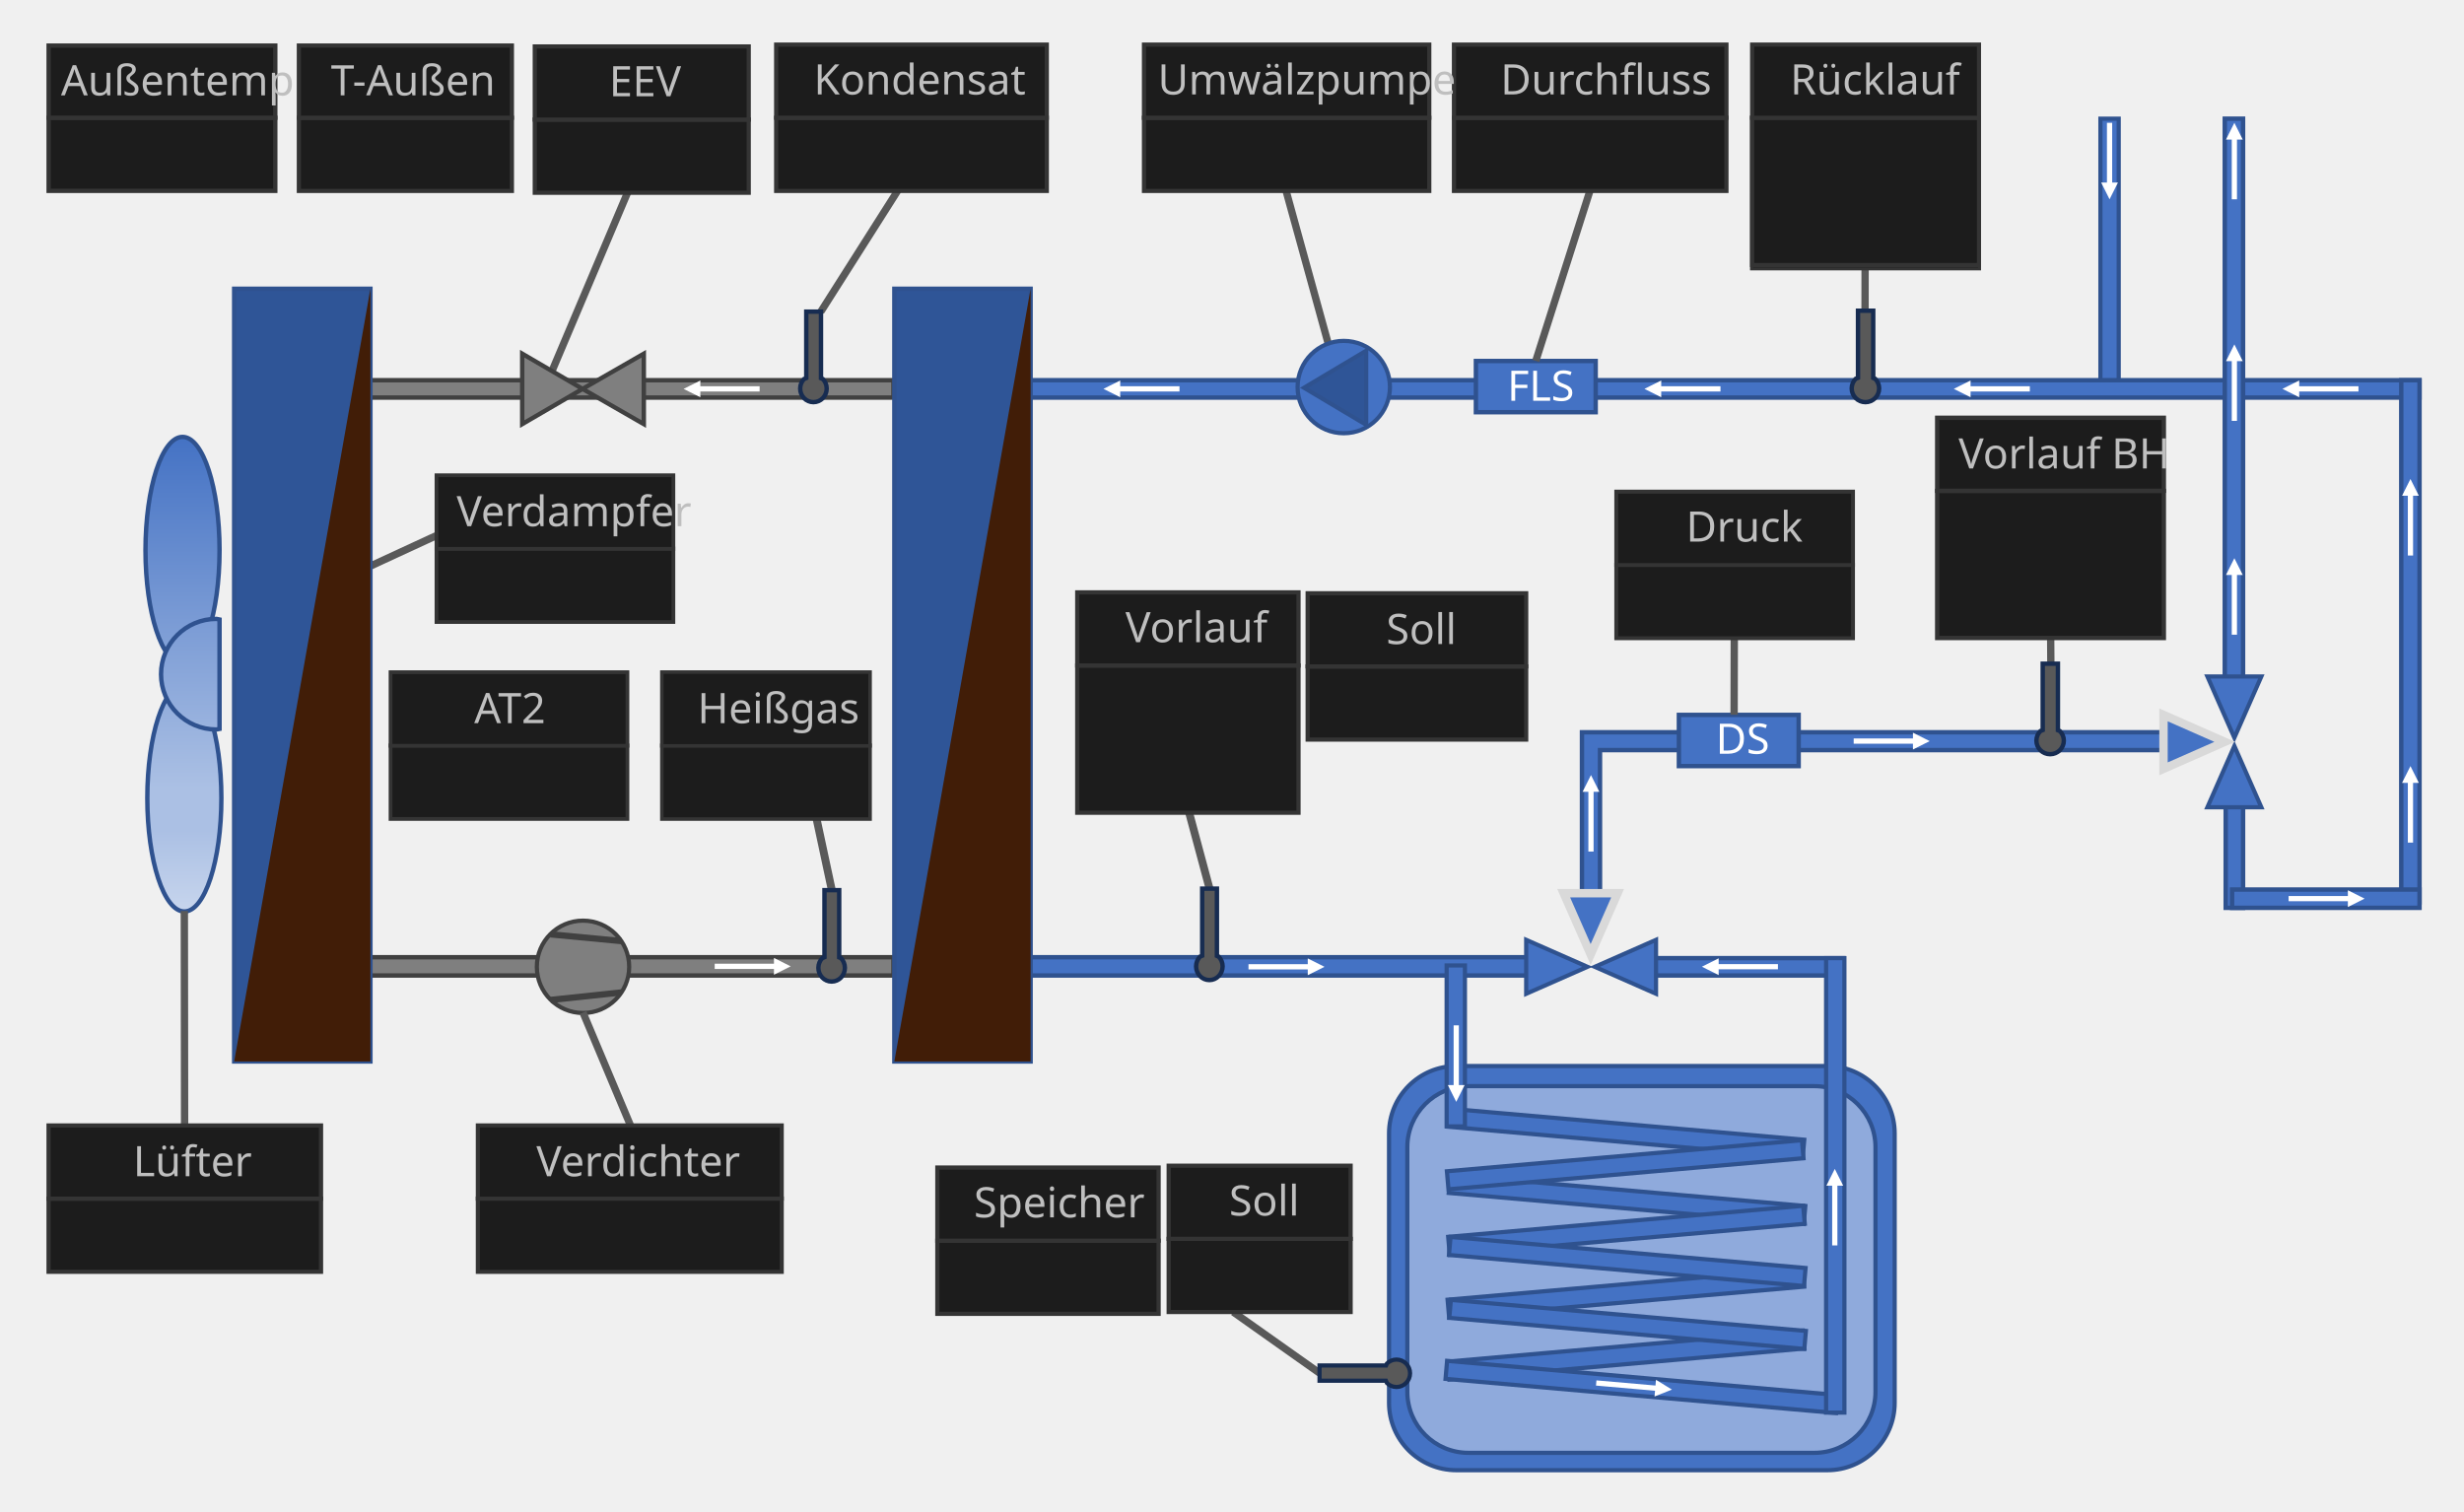
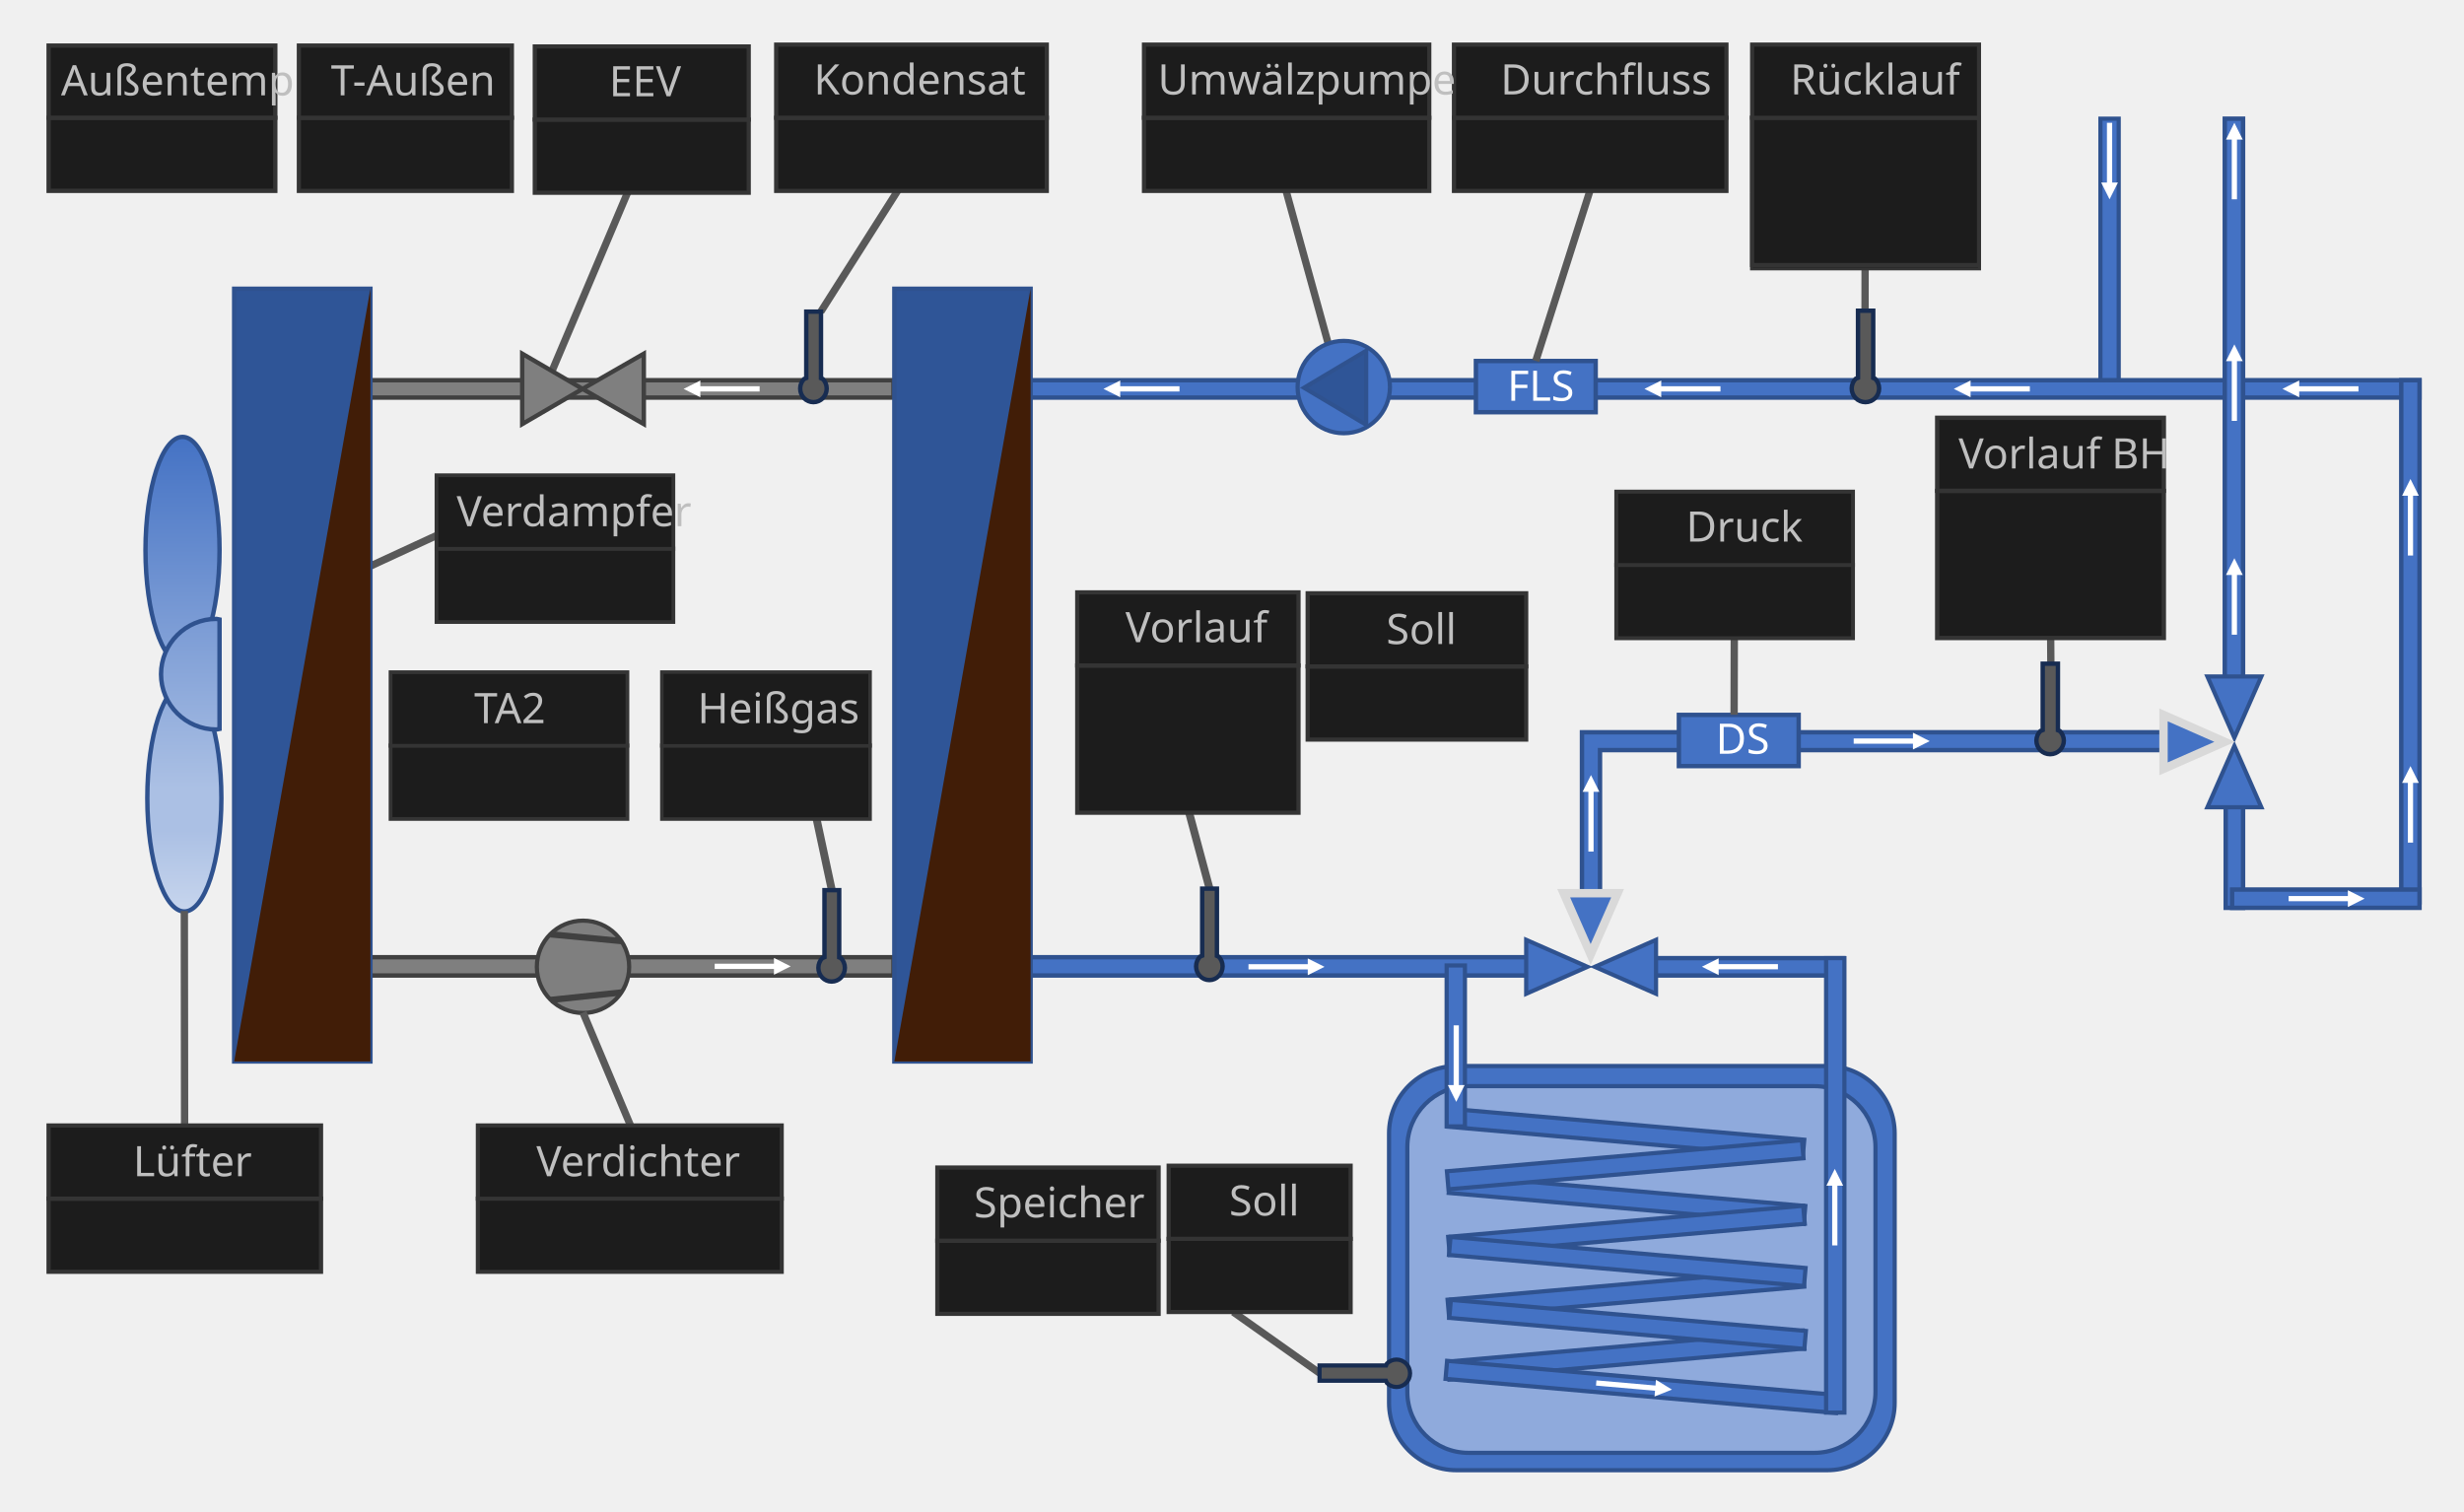
<svg xmlns="http://www.w3.org/2000/svg" width="2560" height="1570" viewBox="0 0 2560 1570" xml:space="preserve" overflow="hidden" version="1.1" id="svg88">
  <defs id="defs12">
    <linearGradient x1="362" y1="761.5" x2="362" y2="1280.5" gradientUnits="userSpaceOnUse" spreadMethod="reflect" id="fill0" gradientTransform="matrix(0.95,0,0,0.95,-154.8875,-267.9625)">
      <stop offset="0" stop-color="#4472C4" id="stop1" />
      <stop offset="0.74" stop-color="#ABC0E4" id="stop2" />
      <stop offset="0.83" stop-color="#ABC0E4" id="stop3" />
      <stop offset="1" stop-color="#C7D5ED" id="stop4" />
    </linearGradient>
    <linearGradient x1="362" y1="761.5" x2="362" y2="1280.5" gradientUnits="userSpaceOnUse" spreadMethod="reflect" id="fill1" gradientTransform="matrix(0.95,0,0,0.95,-154.8875,-267.9625)">
      <stop offset="0" stop-color="#4472C4" id="stop5" />
      <stop offset="0.74" stop-color="#ABC0E4" id="stop6" />
      <stop offset="0.83" stop-color="#ABC0E4" id="stop7" />
      <stop offset="1" stop-color="#C7D5ED" id="stop8" />
    </linearGradient>
    <linearGradient x1="362" y1="761.5" x2="362" y2="1280.5" gradientUnits="userSpaceOnUse" spreadMethod="reflect" id="fill2" gradientTransform="matrix(0.95,0,0,0.95,-154.8875,-267.9625)">
      <stop offset="0" stop-color="#4472C4" id="stop9" />
      <stop offset="0.74" stop-color="#ABC0E4" id="stop10" />
      <stop offset="0.83" stop-color="#ABC0E4" id="stop11" />
      <stop offset="1" stop-color="#C7D5ED" id="stop12" />
    </linearGradient>
  </defs>
  <g id="layer1" transform="translate(1.5625,-1.5625)">
    <rect x="382.337" y="396.562" width="544.35" height="18.05" stroke="#404040" stroke-width="4.583" stroke-miterlimit="8" fill="#7f7f7f" id="rect12" />
    <path d="m 1369.388,1428.058 -89.656,-63.446" stroke="#595959" stroke-width="7.62" stroke-miterlimit="8" fill="none" fill-rule="evenodd" id="path12" />
    <path d="m 1334.513,199.438 43.876,159.07" stroke="#595959" stroke-width="7.62" stroke-miterlimit="8" fill="none" fill-rule="evenodd" id="path13" />
    <path d="M 650.577,201.338 571.862,387.245" stroke="#595959" stroke-width="7.62" stroke-miterlimit="8" fill="none" fill-rule="evenodd" id="path14" />
    <path d="M 931.229,199.438 851.162,325.474" stroke="#595959" stroke-width="7.62" stroke-miterlimit="8" fill="none" fill-rule="evenodd" id="path15" />
    <rect x="2310.837" y="821.213" width="18.05" height="123.5" stroke="#2f528f" stroke-width="4.583" stroke-miterlimit="8" fill="#4472c4" id="rect15" />
    <rect x="2180.688" y="124.862" width="19" height="284.05" stroke="#2f528f" stroke-width="4.354" stroke-miterlimit="8" fill="#4472c4" id="rect16" />
    <rect x="1059.688" y="396.562" width="1452.55" height="18.05" stroke="#2f528f" stroke-width="4.583" stroke-miterlimit="8" fill="#4472c4" id="rect17" />
    <rect x="1703.787" y="996.963" width="209.95" height="18.05" stroke="#2f528f" stroke-width="4.583" stroke-miterlimit="8" fill="#4472c4" id="rect18" />
    <path d="m 1255.112,924.763 -21.198,-78.85" stroke="#595959" stroke-width="13.719" stroke-miterlimit="8" fill="none" fill-rule="evenodd" id="path18" style="stroke-width:8.163;stroke-dasharray:none" />
    <path d="m 862.672,926.311 -17.075,-79.696" stroke="#595959" stroke-width="13.719" stroke-miterlimit="8" fill="none" fill-rule="evenodd" id="path18-2" style="stroke-width:8.163;stroke-dasharray:none" />
    <path d="m 2129.012,663.987 0.75,120.175" stroke="#595959" stroke-width="7.62" stroke-miterlimit="8" fill="none" fill-rule="evenodd" id="path19" />
    <rect x="2309.887" y="124.862" width="19" height="605.15" stroke="#2f528f" stroke-width="4.583" stroke-miterlimit="8" fill="#4472c4" id="rect19" />
    <path d="m 1936.062,418.42 0.152,-142.033" stroke="#595959" stroke-width="7.62" stroke-miterlimit="8" fill="none" fill-rule="evenodd" id="path20" />
    <path d="m 472.846,548.267 -144.863,66.934" stroke="#595959" stroke-width="7.62" stroke-miterlimit="8" fill="none" fill-rule="evenodd" id="path21" />
    <rect x="366.188" y="996.013" width="560.5" height="19" stroke="#404040" stroke-width="4.583" stroke-miterlimit="8" fill="#7f7f7f" id="rect21" />
    <path d="m 1644.336,762.312 h 609.501 v 18.544 H 1660.781 v 178.106 h -18.744 V 762.322 h 2.299 z" stroke="#2f528f" stroke-width="4.583" stroke-miterlimit="8" fill="#4472c4" fill-rule="evenodd" id="path22" />
    <rect x="1052.088" y="996.013" width="552.9" height="19" stroke="#2f528f" stroke-width="4.583" stroke-miterlimit="8" fill="#4472c4" id="rect22" />
    <rect x="241.737" y="301.562" width="141.55" height="802.75" stroke="#2f528f" stroke-width="4.583" stroke-miterlimit="8" fill="#2f5597" id="rect23" />
    <path d="m 241.738,1104.312 141.55,-802.75 v 802.75 z" stroke="#2f528f" stroke-width="0" stroke-miterlimit="8" fill="#411d07" fill-rule="evenodd" id="path23" />
    <path d="m 151.488,830.712 c 0,-65.056 17.225,-117.8 38.475,-117.8 21.25,0 38.475,52.744 38.475,117.8 0,65.056 -17.225,117.8 -38.475,117.8 -21.25,0 -38.475,-52.744 -38.475,-117.8 z" stroke="#2f528f" stroke-width="4.583" stroke-miterlimit="8" fill="url(#fill0)" fill-rule="evenodd" id="path24" style="fill:url(#fill0)" />
    <path d="m 149.588,573.263 c 0,-65.059 17.225,-117.8 38.475,-117.8 21.249,0 38.475,52.741 38.475,117.8 0,65.059 -17.226,117.8 -38.475,117.8 -21.25,0 -38.475,-52.741 -38.475,-117.8 z" stroke="#2f528f" stroke-width="4.583" stroke-miterlimit="8" fill="url(#fill1)" fill-rule="evenodd" id="path25" style="fill:url(#fill1)" />
    <path d="m 223.256,644.513 3.281,0.662 V 758.798 l -3.281,0.665 c -31.767,0 -57.519,-25.735 -57.519,-57.475 0,-31.742 25.752,-57.475 57.519,-57.475 z" stroke="#2f528f" stroke-width="4.583" stroke-miterlimit="8" fill="url(#fill2)" fill-rule="evenodd" id="path26" style="fill:url(#fill2)" />
    <rect x="927.638" y="301.562" width="141.55" height="802.75" stroke="#2f528f" stroke-width="4.583" stroke-miterlimit="8" fill="#2f5597" id="rect30" />
    <path d="m 927.638,1104.312 141.55,-802.75 v 802.75 z" stroke="#2f528f" stroke-width="0" stroke-miterlimit="8" fill="#411d07" fill-rule="evenodd" id="path30" />
    <path d="m 540.987,369.012 62.7,36.575 -62.7,36.575 z" stroke="#404040" stroke-width="4.583" stroke-miterlimit="8" fill="#7f7f7f" fill-rule="evenodd" id="path38" />
    <path d="m 667.337,442.163 -63.65,-36.575 63.65,-36.575 z" stroke="#404040" stroke-width="4.583" stroke-miterlimit="8" fill="#7f7f7f" fill-rule="evenodd" id="path39" />
    <g id="compressor_on_off_group" transform="matrix(0.95,0,0,0.95,-52.2875,-28.5625)">
      <rect style="fill:none;fill-opacity:1;stroke:none;stroke-width:14.437" id="comp_rect" width="111.141" height="105.584" x="638.208" y="1036.208" />
      <path d="m 748.5,1341 c 0,-27.89 22.609,-50.5 50.5,-50.5 27.89,0 50.5,22.61 50.5,50.5 0,27.89 -22.61,50.5 -50.5,50.5 -27.891,0 -50.5,-22.61 -50.5,-50.5 z" stroke="#404040" stroke-width="4.583" stroke-miterlimit="8" fill="#7f7f7f" fill-rule="evenodd" id="path40" transform="translate(-108,-252)" />
      <path d="M 0,0 77.526,8.22" stroke="#404040" stroke-width="6.875" stroke-miterlimit="8" fill="none" fill-rule="evenodd" transform="matrix(1,0,0,-1,655.5,1125.23)" id="path41" />
      <path d="m 763.5,1305.5 77.431,7.347" stroke="#404040" stroke-width="6.875" stroke-miterlimit="8" fill="none" fill-rule="evenodd" id="path42" transform="translate(-108,-252)" />
    </g>
    <g id="g3" transform="matrix(0.95,0,0,0.95,-52.2875,-28.5625)">
      <rect style="fill:none;fill-opacity:1;stroke:none;stroke-width:14.437" id="circ_pump_rect" width="111.14" height="105.583" x="1470.208" y="402.208" />
      <path d="m 1486.5,707 c 0,-27.89 22.61,-50.5 50.5,-50.5 27.89,0 50.5,22.61 50.5,50.5 0,27.891 -22.61,50.5 -50.5,50.5 -27.89,0 -50.5,-22.609 -50.5,-50.5 z" stroke="#2f528f" stroke-width="4.583" stroke-miterlimit="8" fill="#4472c4" fill-rule="evenodd" id="path46" transform="translate(-14,-252)" />
      <path d="m 1547.5,496.262 -68,-40.5 68,-40.5 z" stroke="#2f528f" stroke-width="4.583" stroke-miterlimit="8" fill="#2f5597" fill-rule="evenodd" id="path47" />
    </g>
    <rect x="1531.838" y="376.612" width="124.45" height="53.2" stroke="#2f528f" stroke-width="4.583" stroke-miterlimit="8" fill="#4472c4" id="rect47" />
    <text fill="#ffffff" font-family="Calibri, Calibri_MSFontService, sans-serif" font-weight="400" font-size="43.7px" id="text47" x="1564.47" y="417.938" style="stroke-width:0.95">FLS</text>
    <g id="g102" transform="matrix(0.95,0,0,0.95,-52.2875,-28.5625)">
      <path d="m 1972.5,1370.5 -67,-29.5 67,-29.5 z" stroke="#2f528f" stroke-width="4.583" stroke-miterlimit="8" fill="#4472c4" fill-rule="evenodd" id="path49" transform="translate(-108,-252)" />
      <path d="m 1830.5,1311.5 67,29.5 -67,29.5 z" stroke="#2f528f" stroke-width="4.583" stroke-miterlimit="8" fill="#4472c4" fill-rule="evenodd" id="path50" transform="translate(-108,-252)" />
      <path d="m 1930.5,1260.5 -29.5,67 -29.5,-67 z" stroke="#d9d9d9" stroke-width="9.167" stroke-miterlimit="8" fill="#4472c4" fill-rule="evenodd" id="path51" transform="translate(-108,-252)" />
    </g>
    <g id="g103" transform="matrix(0.95,0,0,0.95,-52.2875,-28.5625)">
      <path d="m 2634.5,1023.5 -29.5,67 -29.5,-67 z" stroke="#2f528f" stroke-width="4.583" stroke-miterlimit="8" fill="#4472c4" fill-rule="evenodd" id="path52" transform="translate(-108,-252)" />
      <path d="m 2575.5,1166.5 29.5,-67 29.5,67 z" stroke="#2f528f" stroke-width="4.583" stroke-miterlimit="8" fill="#4472c4" fill-rule="evenodd" id="path53" transform="translate(-108,-252)" />
      <path d="m 2527.5,1065.5 67,29.5 -67,29.5 z" stroke="#d9d9d9" stroke-width="9.167" stroke-miterlimit="8" fill="#4472c4" fill-rule="evenodd" id="path54" transform="translate(-108,-252)" />
    </g>
    <path d="m 604.163,1053.487 49.244,117.097" stroke="#595959" stroke-width="7.62" stroke-miterlimit="8" fill="none" fill-rule="evenodd" id="path55" />
    <path d="m 1650.426,199.438 -56.36,177.071" stroke="#595959" stroke-width="7.62" stroke-miterlimit="8" fill="none" fill-rule="evenodd" id="path60" />
    <rect x="1742.737" y="744.263" width="124.45" height="53.2" stroke="#2f528f" stroke-width="4.583" stroke-miterlimit="8" fill="#4472c4" id="rect63" />
    <text fill="#ffffff" font-family="Calibri, Calibri_MSFontService, sans-serif" font-weight="400" font-size="43.7px" id="text63" x="1781.07" y="784.638" style="stroke-width:0.95">DS</text>
    <path d="m 1800.288,664.613 -0.181,79.501" stroke="#595959" stroke-width="7.62" stroke-miterlimit="8" fill="none" fill-rule="evenodd" id="path63" />
    <path d="m 2120.733,691.062 h 15.818 v 69.169 l 1.966,0.807 c 2.575,2.555 4.17,6.08 4.17,9.975 0,7.78 -6.384,14.098 -14.25,14.098 -7.866,0 -14.25,-6.317 -14.25,-14.098 0,-3.895 1.596,-7.42 4.17,-9.975 l 2.375,-0.979 z" stroke="#172c51" stroke-width="4.583" stroke-miterlimit="8" fill="#595959" fill-rule="evenodd" id="path64" />
    <path d="m 1928.833,324.363 h 15.818 v 69.872 l 1.966,0.811 c 2.575,2.578 4.17,6.139 4.17,10.073 0,7.867 -6.384,14.244 -14.25,14.244 -7.866,0 -14.25,-6.377 -14.25,-14.244 0,-3.934 1.596,-7.495 4.17,-10.073 l 2.375,-0.983 z" stroke="#172c51" stroke-width="4.583" stroke-miterlimit="8" fill="#595959" fill-rule="evenodd" id="path65" />
    <path d="m 189.963,948.038 0.264,222.405" stroke="#595959" stroke-width="7.62" stroke-miterlimit="8" fill="none" fill-rule="evenodd" id="path69" />
    <path d="m 1247.465,924.763 h 15.295 v 69.873 l 1.891,0.807 c 2.498,2.584 4.037,6.146 4.037,10.079 0,7.866 -6.165,14.241 -13.775,14.241 -7.609,0 -13.775,-6.375 -13.775,-14.241 0,-3.933 1.539,-7.495 4.037,-10.079 l 2.289,-0.979 z" stroke="#172c51" stroke-width="4.583" stroke-miterlimit="8" fill="#595959" fill-rule="evenodd" id="path70" />
    <path d="m 855.025,926.311 h 15.295 v 69.873 l 1.891,0.807 c 2.498,2.584 4.037,6.146 4.037,10.079 0,7.866 -6.165,14.241 -13.775,14.241 -7.609,0 -13.775,-6.375 -13.775,-14.241 0,-3.933 1.539,-7.495 4.037,-10.079 l 2.289,-0.979 z" stroke="#172c51" stroke-width="4.583" stroke-miterlimit="8" fill="#595959" fill-rule="evenodd" id="path70-8" />
    <rect x="2493.238" y="396.562" width="19" height="542.45" stroke="#2f528f" stroke-width="4.583" stroke-miterlimit="8" fill="#4472c4" id="rect70" />
    <rect x="2317.488" y="925.713" width="194.75" height="19" stroke="#2f528f" stroke-width="4.583" stroke-miterlimit="8" fill="#4472c4" id="rect71" />
    <path d="m 1441.588,1179.049 c 0,-38.656 31.331,-69.987 69.987,-69.987 h 385.377 c 38.656,0 69.987,31.331 69.987,69.987 v 279.927 c 0,38.656 -31.331,69.987 -69.987,69.987 h -385.377 c -38.656,0 -69.987,-31.331 -69.987,-69.987 z" stroke="#2f528f" stroke-width="4.354" stroke-miterlimit="8" fill="#4472c4" fill-rule="evenodd" id="path71" />
    <path d="m 1460.588,1193.451 c 0,-35.065 28.424,-63.489 63.489,-63.489 h 359.423 c 35.065,0 63.489,28.424 63.489,63.489 v 253.973 c 0,35.065 -28.424,63.489 -63.489,63.489 h -359.423 c -35.065,0 -63.489,-28.424 -63.489,-63.489 z" stroke="#2f528f" stroke-width="4.354" stroke-miterlimit="8" fill="#8faadc" fill-rule="evenodd" id="path72" />
    <path d="m 1504.136,1153.361 368.866,32.272 -1.643,18.715 -368.866,-32.272 z" stroke="#2f528f" stroke-width="4.354" stroke-miterlimit="8" fill="#4472c4" fill-rule="evenodd" id="path73" />
    <path d="m 1505.247,1222.179 368.866,32.272 -1.643,18.715 -368.866,-32.272 z" stroke="#2f528f" stroke-width="4.354" stroke-miterlimit="8" fill="#4472c4" fill-rule="evenodd" id="path74" />
    <path d="m 1503.043,1286.513 368.866,-32.272 1.634,18.715 -368.866,32.272 z" stroke="#2f528f" stroke-width="4.354" stroke-miterlimit="8" fill="#4472c4" fill-rule="evenodd" id="path75" />
    <path d="m 1501.723,1218.398 368.866,-32.272 1.634,18.715 -368.866,32.272 z" stroke="#2f528f" stroke-width="4.354" stroke-miterlimit="8" fill="#4472c4" fill-rule="evenodd" id="path76" />
    <path d="m 1502.426,1351.825 368.866,-32.272 1.634,18.715 -368.866,32.272 z" stroke="#2f528f" stroke-width="4.354" stroke-miterlimit="8" fill="#4472c4" fill-rule="evenodd" id="path77" />
    <path d="m 1505.494,1286.618 368.866,32.272 -1.643,18.715 -368.866,-32.272 z" stroke="#2f528f" stroke-width="4.354" stroke-miterlimit="8" fill="#4472c4" fill-rule="evenodd" id="path78" />
    <path d="m 1502.701,1416.112 368.866,-32.272 1.634,18.715 -368.866,32.272 z" stroke="#2f528f" stroke-width="4.354" stroke-miterlimit="8" fill="#4472c4" fill-rule="evenodd" id="path79" />
    <path d="m 1505.836,1351.996 368.866,32.272 -1.643,18.715 -368.866,-32.272 z" stroke="#2f528f" stroke-width="4.354" stroke-miterlimit="8" fill="#4472c4" fill-rule="evenodd" id="path80" />
    <path d="m 1501.922,1415.352 405.755,35.502 -1.634,18.715 -405.755,-35.502 z" stroke="#2f528f" stroke-width="4.354" stroke-miterlimit="8" fill="#4472c4" fill-rule="evenodd" id="path81" />
    <rect x="1501.438" y="1004.562" width="19" height="167.2" stroke="#2f528f" stroke-width="4.354" stroke-miterlimit="8" fill="#4472c4" id="rect81" />
    <rect x="1895.688" y="996.963" width="19" height="472.15" stroke="#2f528f" stroke-width="4.354" stroke-miterlimit="8" fill="#4472c4" id="rect82" />
    <path d="m 836.115,325.312 h 15.295 v 69.173 l 1.891,0.803 c 2.498,2.553 4.037,6.078 4.037,9.972 0,7.788 -6.165,14.102 -13.775,14.102 -7.609,0 -13.775,-6.314 -13.775,-14.102 0,-3.894 1.539,-7.42 4.037,-9.972 l 2.289,-0.974 z" stroke="#172c51" stroke-width="4.583" stroke-miterlimit="8" fill="#595959" fill-rule="evenodd" id="path84" />
    <path d="m 1369.388,1435.967 v -15.818 h 69.169 l 0.807,-1.966 c 2.555,-2.575 6.08,-4.17 9.975,-4.17 7.78,0 14.098,6.384 14.098,14.25 0,7.866 -6.317,14.25 -14.098,14.25 -3.895,0 -7.42,-1.596 -9.975,-4.17 l -0.979,-2.375 z" stroke="#172c51" stroke-width="4.354" stroke-miterlimit="8" fill="#595959" fill-rule="evenodd" id="path87" />
    <path d="m 1924.344,768.773 h 65.93 v 5.434 h -65.93 z m 61.579,-5.995 17.413,8.711 -17.413,8.711 z" fill="#ffffff" id="Flow-Arrow-8" style="stroke-width:0.95" />
    <path d="m 1648.688,886.256 v -66.428 h 5.434 v 66.428 z m -5.995,-62.074 8.711,-17.416 8.711,17.416 z" fill="#ffffff" id="Flow-Arrow-7" style="stroke-width:0.95" />
    <path d="m 1295.572,1003.27 h 65.93 v 5.434 h -65.93 z m 61.579,-5.995 17.413,8.711 -17.413,8.711 z" fill="#ffffff" id="Flow-Arrow-6" style="stroke-width:0.95" />
    <path d="m 2107.367,402.832 h -65.93 v 5.434 h 65.93 z m -61.579,-5.995 -17.413,8.711 17.413,8.711 z" fill="#ffffff" id="Flow-Arrow-5" style="stroke-width:0.95" />
    <path d="m 1785.963,402.832 h -65.93 v 5.434 h 65.93 z m -61.579,-5.995 -17.413,8.711 17.413,8.711 z" fill="#ffffff" id="Flow-Arrow-4" style="stroke-width:0.95" />
    <path d="m 1223.889,402.832 h -65.93 v 5.434 h 65.93 z m -61.579,-5.995 -17.413,8.711 17.413,8.711 z" fill="#ffffff" id="Flow-Arrow-3" style="stroke-width:0.95" />
    <path d="m 740.962,1002.774 h 65.93 v 5.434 h -65.93 z m 61.579,-5.995 17.413,8.711 -17.413,8.711 z" fill="#ffffff" id="Flow-Arrow-2" style="stroke-width:0.95" />
    <path d="m 787.655,402.867 h -65.93 v 5.434 h 65.93 z m -61.579,-5.995 -17.413,8.711 17.413,8.711 z" fill="#ffffff" id="Flow-Arrow-1" style="stroke-width:0.95" />
    <rect style="fill:none;stroke:none;stroke-width:7.89" id="bypass_value" width="69.457" height="140.204" x="2351.225" y="702.185" />
    <rect style="fill:none;stroke:none;stroke-width:4.077" id="dhw_mixer_value" width="139.254" height="57.651" x="1581.91" y="1037.35" />
    <g id="Heating-Flow-Arrows" transform="matrix(0.95,0,0,0.95,-52.2875,-28.5625)">
      <path d="m 2363.36,166 v 69.924 h -5.72 V 166 Z m 6.31,65.341 -9.17,18.333 -9.17,-18.333 z" fill="#ffffff" id="path67" />
      <path d="M 2602.14,501.674 V 431.75 h 5.72 v 69.924 z m -6.31,-65.341 9.17,-18.333 9.17,18.333 z" fill="#ffffff" id="path68" transform="translate(-108,-252)" />
      <path d="m 2494.14,492 v -69.924 h 5.72 V 492 Z m -6.31,-65.341 9.17,-18.333 9.17,18.333 z" fill="#ffffff" id="path68-4" />
      <path d="m 2494.14,725.798 v -69.924 h 5.72 v 69.924 z m -6.31,-65.341 9.17,-18.333 9.17,18.333 z" fill="#ffffff" id="path68-8" />
    </g>
    <g id="DHW-Flow-Return-Arrows" transform="matrix(0.95,0,0,0.95,-52.2875,-28.5625)">
      <path d="M 2686.71,953.174 V 883.25 h 5.72 v 69.924 z m -6.31,-65.341 9.17,-18.333 9.17,18.333 z" fill="#ffffff" id="path68-0-2" />
      <path d="m 2686.71,639.195 v -69.924 h 5.72 v 69.924 z m -6.31,-65.341 9.17,-18.333 9.17,18.333 z" fill="#ffffff" id="path68-0-2-4" />
      <path d="m 2632.727,454.1 h -69.4 v 5.72 h 69.4 z m -64.82,-6.31 -18.33,9.17 18.33,9.17 z" fill="#ffffff" id="path88-9-5" />
      <path d="m 2556.3,1011.58 h 69.4 v 5.72 h -69.4 z m 64.82,-6.31 18.33,9.17 -18.33,9.17 z" fill="#ffffff" id="path88-9-8" />
    </g>
    <g id="DHW-Flow-Arrows" transform="matrix(0.95,0,0,0.95,-52.2875,-28.5625)">
      <path d="m 1997.82,1086.026 h -69.4 v 5.72 h 69.4 z m -64.82,-6.31 -18.33,9.17 18.33,9.17 z" fill="#ffffff" id="Flow-Arrow-4-8" />
      <path d="m 2057.14,1393.67 v -69.92 h 5.72 v 69.92 z m -6.31,-65.34 9.17,-18.33 9.17,18.33 z" fill="#ffffff" id="path83" />
      <path d="m 1799.333,1541.253 69.136,6.049 -0.498,5.698 -69.136,-6.049 z m 65.123,-0.637 17.461,10.733 -19.059,7.537 z" fill="#ffffff" id="path88-9-2-7" />
      <path d="m 1648.86,1153 v 69.92 h -5.72 V 1153 Z m 6.31,65.34 -9.17,18.33 -9.17,-18.33 z" fill="#ffffff" id="path82" />
    </g>
    <g id="Speicher-Soll" transform="matrix(0.95,0,0,0.95,-52.2875,-83.6625)">
      <rect x="1439.5" y="1696.5" width="199" height="80" stroke="#343434" stroke-width="4.583" stroke-miterlimit="8" fill="#1c1c1c" id="speicher_soll_value" transform="translate(-108,-252)" />
      <rect x="1439.5" y="1616.5" width="199" height="80" stroke="#343434" stroke-width="4.583" stroke-miterlimit="8" fill="#1c1c1c" id="rect86" transform="translate(-108,-252)" />
      <text fill="#bfbfbf" font-family="Calibri, Calibri_MSFontService, sans-serif" font-weight="400" font-size="46px" transform="translate(1397.6,1419)" id="text86">Soll</text>
    </g>
    <g id="Speicher" transform="matrix(0.95,0,0,0.95,-52.2875,-83.6625)">
      <rect x="1186.5" y="1698.5" width="242" height="80" stroke="#343434" stroke-width="4.583" stroke-miterlimit="8" fill="#1c1c1c" id="speicher_value" transform="translate(-108,-252)" />
      <rect x="1186.5" y="1618.5" width="242" height="80" stroke="#343434" stroke-width="4.583" stroke-miterlimit="8" fill="#1c1c1c" id="rect84" transform="translate(-108,-252)" />
      <text fill="#bfbfbf" font-family="Calibri, Calibri_MSFontService, sans-serif" font-weight="400" font-size="46px" transform="translate(1118.48,1421)" id="text84">Speicher</text>
    </g>
    <g id="Verdichter" transform="matrix(0.95,0,0,0.95,-42.2875,-28.5625)">
      <rect x="530.869" y="1246.744" width="315.783" height="76.137" stroke="#343434" stroke-width="4.217" stroke-miterlimit="8" fill="#1c1c1c" id="verdichter_value" transform="matrix(1.052632,0,0,1.052632,6.618421,30.06579)" />
      <rect x="530.869" y="1170.744" width="315.783" height="76.137" stroke="#343434" stroke-width="4.217" stroke-miterlimit="8" fill="#1c1c1c" id="rect37" transform="matrix(1.052632,0,0,1.052632,6.618421,30.06579)" />
      <text fill="#bfbfbf" font-family="Calibri, Calibri_MSFontService, sans-serif" font-weight="400" font-size="43.7px" id="text37" x="591.691" y="1223.537" style="stroke-width:0.95" transform="matrix(1.052632,0,0,1.052632,6.618421,30.06579)">Verdichter</text>
    </g>
    <g id="Luefter" transform="matrix(0.95,0,0,0.95,-52.2875,-28.5625)">
      <rect x="214.5" y="1594.5" width="298" height="80" stroke="#343434" stroke-width="4.583" stroke-miterlimit="8" fill="#1c1c1c" id="luefter_value" transform="translate(-108,-252)" />
      <rect x="214.5" y="1514.5" width="298" height="80" stroke="#343434" stroke-width="4.583" stroke-miterlimit="8" fill="#1c1c1c" id="rect35" transform="translate(-108,-252)" />
      <text fill="#bfbfbf" font-family="Calibri, Calibri_MSFontService, sans-serif" font-weight="400" font-size="46px" transform="translate(198.98,1318)" id="text35">Lüfter</text>
    </g>
    <g id="Vorlauf-BH" transform="matrix(0.95,0,0,0.95,-59.50625,-28.5625)">
      <rect style="fill:none;stroke:none;stroke-width:5.187" id="vorlauf_bh_uart_value" width="235.646" height="76.475" x="2018.237" y="587.987" transform="matrix(1.052632,0,0,1.052632,55.03947,30.06579)" />
      <rect style="fill:none;stroke:none;stroke-width:5.187" id="vorlauf_bh_can_value" width="235.646" height="76.475" x="2018.237" y="511.513" transform="matrix(1.052632,0,0,1.052632,55.03947,30.06579)" />
      <rect x="2018.315" y="511.59" width="235.492" height="152.796" stroke="#343434" stroke-width="4.508" stroke-miterlimit="8" fill="#1c1c1c" id="rect65" transform="matrix(1.052632,0,0,1.052632,55.03947,30.06579)" />
      <rect x="2018.313" y="435.588" width="235.494" height="75.848" stroke="#343434" stroke-width="4.506" stroke-miterlimit="8" fill="#1c1c1c" id="rect64" transform="matrix(1.052632,0,0,1.052632,55.03947,30.06579)" />
      <text fill="#bfbfbf" font-family="Calibri, Calibri_MSFontService, sans-serif" font-weight="400" font-size="46px" id="text64" x="2202.921" y="544">Vorlauf BH</text>
    </g>
    <g id="Info" transform="matrix(0.95,0,0,0.95,-50.80748,553.2394)">
      <rect style="fill:none;stroke:none;stroke-width:7.311" id="cop_value" width="742.805" height="80.5" x="2179.5" y="887.342" />
      <rect style="fill:none;stroke:none;stroke-width:7.311" id="therm_leistung_value" width="742.805" height="80.5" x="2179.5" y="807.895" />
      <rect style="fill:none;stroke:none;stroke-width:7.311" id="betriebsart_value" width="518.729" height="80.5" x="2179.5" y="728.448" />
      <rect style="fill:none;stroke:none;stroke-width:7.126" id="betriebsmodus_value" width="444.745" height="76.475" x="2019.717" y="1169.789" transform="matrix(1.052632,0,0,1.052632,53.48156,-582.3572)" />
      <rect style="fill:none;stroke:none;stroke-width:7.126" id="fehlercode_value" width="444.745" height="76.475" x="2019.717" y="1093.314" transform="matrix(1.052632,0,0,1.052632,53.48156,-582.3572)" />
    </g>
    <g id="Druck" transform="matrix(0.95,0,0,0.95,-96.2875,-28.5625)">
      <rect x="1721.687" y="588.312" width="245.947" height="76.301" stroke="#343434" stroke-width="4.053" stroke-miterlimit="8" fill="#1c1c1c" id="druck_value" transform="matrix(1.052632,0,0,1.052632,55.03947,30.06579)" />
      <rect x="1721.687" y="512.312" width="245.947" height="76.301" stroke="#343434" stroke-width="4.053" stroke-miterlimit="8" fill="#1c1c1c" id="rect61" transform="matrix(1.052632,0,0,1.052632,55.03947,30.06579)" />
      <text fill="#bfbfbf" font-family="Calibri, Calibri_MSFontService, sans-serif" font-weight="400" font-size="43.7px" id="text61" x="1794.201" y="564.237" style="stroke-width:0.95" transform="matrix(1.052632,0,0,1.052632,55.03947,30.06579)">Druck</text>
    </g>
    <g id="Vorlauf-Soll" transform="matrix(0.95,0,0,0.95,-52.2875,-89.3625)" style="display:inline">
      <rect x="1591.5" y="1076.5" width="239" height="80" stroke="#343434" stroke-width="4.583" stroke-miterlimit="8" fill="#1c1c1c" id="vorlauf_soll_value" transform="translate(-108,-252)" />
      <rect x="1591.5" y="996.5" width="239" height="80" stroke="#343434" stroke-width="4.583" stroke-miterlimit="8" fill="#1c1c1c" id="rect57" transform="translate(-108,-252)" />
      <text fill="#bfbfbf" font-family="Calibri, Calibri_MSFontService, sans-serif" font-weight="400" font-size="46px" transform="translate(1569.46,800)" id="text57">Soll</text>
    </g>
    <g id="Vorlauf" transform="matrix(0.95,0,0,0.95,-52.2875,-89.3625)">
      <rect style="fill:none;stroke:none;stroke-width:8.593" id="vorlauf_uart_value" width="242" height="80.5" x="1231.5" y="904" />
      <rect style="fill:none;stroke:none;stroke-width:8.593" id="vorlauf_can_value" width="242" height="80.5" x="1231.5" y="759.5" transform="translate(0,64)" />
      <rect x="1339.5" y="1075.5" width="242" height="161" stroke="#343434" stroke-width="4.583" stroke-miterlimit="8" fill="#1c1c1c" id="rect56" transform="translate(-108,-252)" style="display:inline" />
      <rect x="1339.5" y="995.5" width="242" height="80" stroke="#343434" stroke-width="4.583" stroke-miterlimit="8" fill="#1c1c1c" id="rect55" transform="translate(-108,-252)" />
      <text fill="#bfbfbf" font-family="Calibri, Calibri_MSFontService, sans-serif" font-weight="400" font-size="46px" transform="translate(1284.23,798)" id="text55">Vorlauf</text>
    </g>
    <g id="Verdampfer" transform="matrix(0.95,0,0,0.95,-111.6505,-213.6328)">
      <rect x="429.273" y="563.41" width="246.113" height="76.467" stroke="#343434" stroke-width="3.887" stroke-miterlimit="8" fill="#1c1c1c" id="verdampfer_value" transform="matrix(1.052632,0,0,1.052632,141.3882,233.1908)" />
      <rect x="429.273" y="487.41" width="246.113" height="76.467" stroke="#343434" stroke-width="3.887" stroke-miterlimit="8" fill="#1c1c1c" id="rect39" transform="matrix(1.052632,0,0,1.052632,141.3882,233.1908)" />
      <text fill="#bfbfbf" font-family="Calibri, Calibri_MSFontService, sans-serif" font-weight="400" font-size="43.7px" id="text39" x="450.178" y="540.369" style="stroke-width:0.95" transform="matrix(1.052632,0,0,1.052632,141.3882,233.1908)">Verdampfer</text>
    </g>
-     <g id="AT2" transform="matrix(0.95,0,0,0.95,-159.3946,-9.036164)">
-       <rect x="429.273" y="563.41" width="246.113" height="76.467" stroke="#343434" stroke-width="3.887" stroke-miterlimit="8" fill="#1c1c1c" id="at2_value" transform="matrix(1.052632,0,0,1.052632,141.3882,233.1908)" />
+     <g id="TA2" transform="matrix(0.95,0,0,0.95,-159.3946,-9.036164)">
+       <rect x="429.273" y="563.41" width="246.113" height="76.467" stroke="#343434" stroke-width="3.887" stroke-miterlimit="8" fill="#1c1c1c" id="ta2_value" transform="matrix(1.052632,0,0,1.052632,141.3882,233.1908)" />
      <rect x="429.273" y="487.41" width="246.113" height="76.467" stroke="#343434" stroke-width="3.887" stroke-miterlimit="8" fill="#1c1c1c" id="rect39-48" transform="matrix(1.052632,0,0,1.052632,141.3882,233.1908)" />
-       <text fill="#bfbfbf" font-family="Calibri, Calibri_MSFontService, sans-serif" font-weight="400" font-size="46px" id="text39-82" x="684.734" y="802" style="stroke-width:1">AT2</text>
+       <text fill="#bfbfbf" font-family="Calibri, Calibri_MSFontService, sans-serif" font-weight="400" font-size="46px" id="text39-82" x="684.734" y="802" style="stroke-width:1">TA2</text>
    </g>
    <g id="Heissgas" transform="matrix(0.95,0,0,0.95,122.6058,-9.036148)">
      <rect x="672.079" y="775.787" width="216.35" height="76.704" stroke="#343434" stroke-width="3.65" stroke-miterlimit="8" fill="#1c1c1c" id="heissgas_value" transform="matrix(1.052632,0,0,1.052632,-114.3219,9.511735)" />
      <rect x="672.079" y="699.787" width="216.35" height="76.704" stroke="#343434" stroke-width="3.65" stroke-miterlimit="8" fill="#1c1c1c" id="rect39-4" transform="matrix(1.052632,0,0,1.052632,-114.3219,9.511735)" />
      <text fill="#bfbfbf" font-family="Calibri, Calibri_MSFontService, sans-serif" font-weight="400" font-size="43.7px" id="text39-8" x="709.102" y="752.864" style="stroke-width:0.95" transform="matrix(1.052632,0,0,1.052632,-114.3219,9.511735)">Heißgas</text>
    </g>
    <g id="Ruecklauf" transform="matrix(0.95,0,0,0.95,-48.38331,-28.5625)">
      <rect x="1827.469" y="203.579" width="237.02" height="77.374" stroke="#343434" stroke-width="2.98" stroke-miterlimit="8" fill="#1c1c1c" id="ruecklauf_uart_value" transform="matrix(1.052632,0,0,1.052632,41.125,30.06579)" />
      <rect x="1827.469" y="123.225" width="237.02" height="77.374" stroke="#343434" stroke-width="2.98" stroke-miterlimit="8" fill="#1c1c1c" id="ruecklauf_can_value" transform="matrix(1.052632,0,0,1.052632,41.125,30.06579)" />
      <rect x="1828.123" y="123.879" width="235.712" height="153.017" stroke="#343434" stroke-width="4.288" stroke-miterlimit="8" fill="#1c1c1c" id="rect60" transform="matrix(1.052632,0,0,1.052632,41.125,30.06579)" />
      <rect x="1828.123" y="47.88" width="235.712" height="76.066" stroke="#343434" stroke-width="4.288" stroke-miterlimit="8" fill="#1c1c1c" id="rect59" transform="matrix(1.052632,0,0,1.052632,41.125,30.06579)" />
      <text fill="#bfbfbf" font-family="Calibri, Calibri_MSFontService, sans-serif" font-weight="400" font-size="43.7px" id="text59" x="1858.413" y="99.688" style="stroke-width:0.95" transform="matrix(1.052632,0,0,1.052632,50.9298,30.06579)">Rücklauf</text>
    </g>
    <g id="Durchfluss" transform="matrix(0.95,0,0,0.95,-52.2875,-28.5625)">
      <rect x="1751.5" y="412.5" width="298" height="80" stroke="#343434" stroke-width="4.583" stroke-miterlimit="8" fill="#1c1c1c" id="durchfluss_value" transform="translate(-108,-252)" />
      <rect x="1751.5" y="332.5" width="298" height="80" stroke="#343434" stroke-width="4.583" stroke-miterlimit="8" fill="#1c1c1c" id="rect48" transform="translate(-108,-252)" />
      <text fill="#bfbfbf" font-family="Calibri, Calibri_MSFontService, sans-serif" font-weight="400" font-size="46px" transform="translate(1694.43,135)" id="text48">Durchfluss</text>
    </g>
    <g id="Umwaelzpumpe" transform="matrix(0.95,0,0,0.95,-52.2875,-28.5625)">
      <rect x="1412.5" y="412.5" width="312" height="80" stroke="#343434" stroke-width="4.583" stroke-miterlimit="8" fill="#1c1c1c" id="umwaelzpumpe_value" transform="translate(-108,-252)" />
      <rect x="1412.5" y="332.5" width="312" height="80" stroke="#343434" stroke-width="4.583" stroke-miterlimit="8" fill="#1c1c1c" id="rect66" transform="translate(-108,-252)" />
      <text fill="#bfbfbf" font-family="Calibri, Calibri_MSFontService, sans-serif" font-weight="400" font-size="46px" transform="translate(1319.63,135)" id="text66">Umwälzpumpe</text>
    </g>
    <g id="Kondensat" transform="matrix(0.95,0,0,0.95,-38.2875,-28.5625)">
      <rect x="995.5" y="412.5" width="296" height="80" stroke="#343434" stroke-width="4.583" stroke-miterlimit="8" fill="#1c1c1c" id="kondensat_value" transform="translate(-108,-252)" />
      <rect x="995.5" y="332.5" width="296" height="80" stroke="#343434" stroke-width="4.583" stroke-miterlimit="8" fill="#1c1c1c" id="rect44" transform="translate(-108,-252)" />
      <text fill="#bfbfbf" font-family="Calibri, Calibri_MSFontService, sans-serif" font-weight="400" font-size="46px" id="text44" x="928.622" y="135">Kondensat</text>
    </g>
    <g id="EEV" transform="matrix(0.95,0,0,0.95,-38.2875,-28.5625)">
      <rect x="731.5" y="414.5" width="234" height="80" stroke="#343434" stroke-width="4.583" stroke-miterlimit="8" fill="#1c1c1c" id="eev_val" transform="translate(-108,-252)" />
      <rect x="731.5" y="334.5" width="234" height="80" stroke="#343434" stroke-width="4.583" stroke-miterlimit="8" fill="#1c1c1c" id="rect42" transform="translate(-108,-252)" />
      <text fill="#bfbfbf" font-family="Calibri, Calibri_MSFontService, sans-serif" font-weight="400" font-size="46px" transform="translate(704.811,137)" id="text42">EEV</text>
    </g>
    <g id="T-Aussen-2" transform="matrix(0.95,0,0,0.95,-38.2875,-28.5625)">
      <rect x="473.5" y="412.5" width="233" height="80" stroke="#343434" stroke-width="4.583" stroke-miterlimit="8" fill="#1c1c1c" id="taussen_val" transform="translate(-108,-252)" />
      <rect x="473.5" y="333.5" width="233" height="79" stroke="#343434" stroke-width="4.583" stroke-miterlimit="8" fill="#1c1c1c" id="rect31" transform="translate(-108,-252)" />
      <text fill="#bfbfbf" font-family="Calibri, Calibri_MSFontService, sans-serif" font-weight="400" font-size="46px" id="text31" x="400.562" y="136">T-Außen </text>
    </g>
    <g id="Aussentemp" transform="matrix(0.95,0,0,0.95,-52.2875,-28.5625)">
      <rect x="48.949" y="123.974" width="235.522" height="75.876" stroke="#343434" stroke-width="4.478" stroke-miterlimit="8" fill="#1c1c1c" id="aussentemp_val" transform="matrix(1.052632,0,0,1.052632,55.03947,30.06579)" />
      <rect x="48.949" y="48.924" width="235.522" height="74.926" stroke="#343434" stroke-width="4.478" stroke-miterlimit="8" fill="#1c1c1c" id="rect26" transform="matrix(1.052632,0,0,1.052632,55.03947,30.06579)" />
      <text fill="#bfbfbf" font-family="Calibri, Calibri_MSFontService, sans-serif" font-weight="400" font-size="43.7px" id="text26" x="61.801" y="100.638" style="stroke-width:0.95" transform="matrix(1.052632,0,0,1.052632,55.03947,30.06579)">Außentemp</text>
    </g>
  </g>
</svg>
